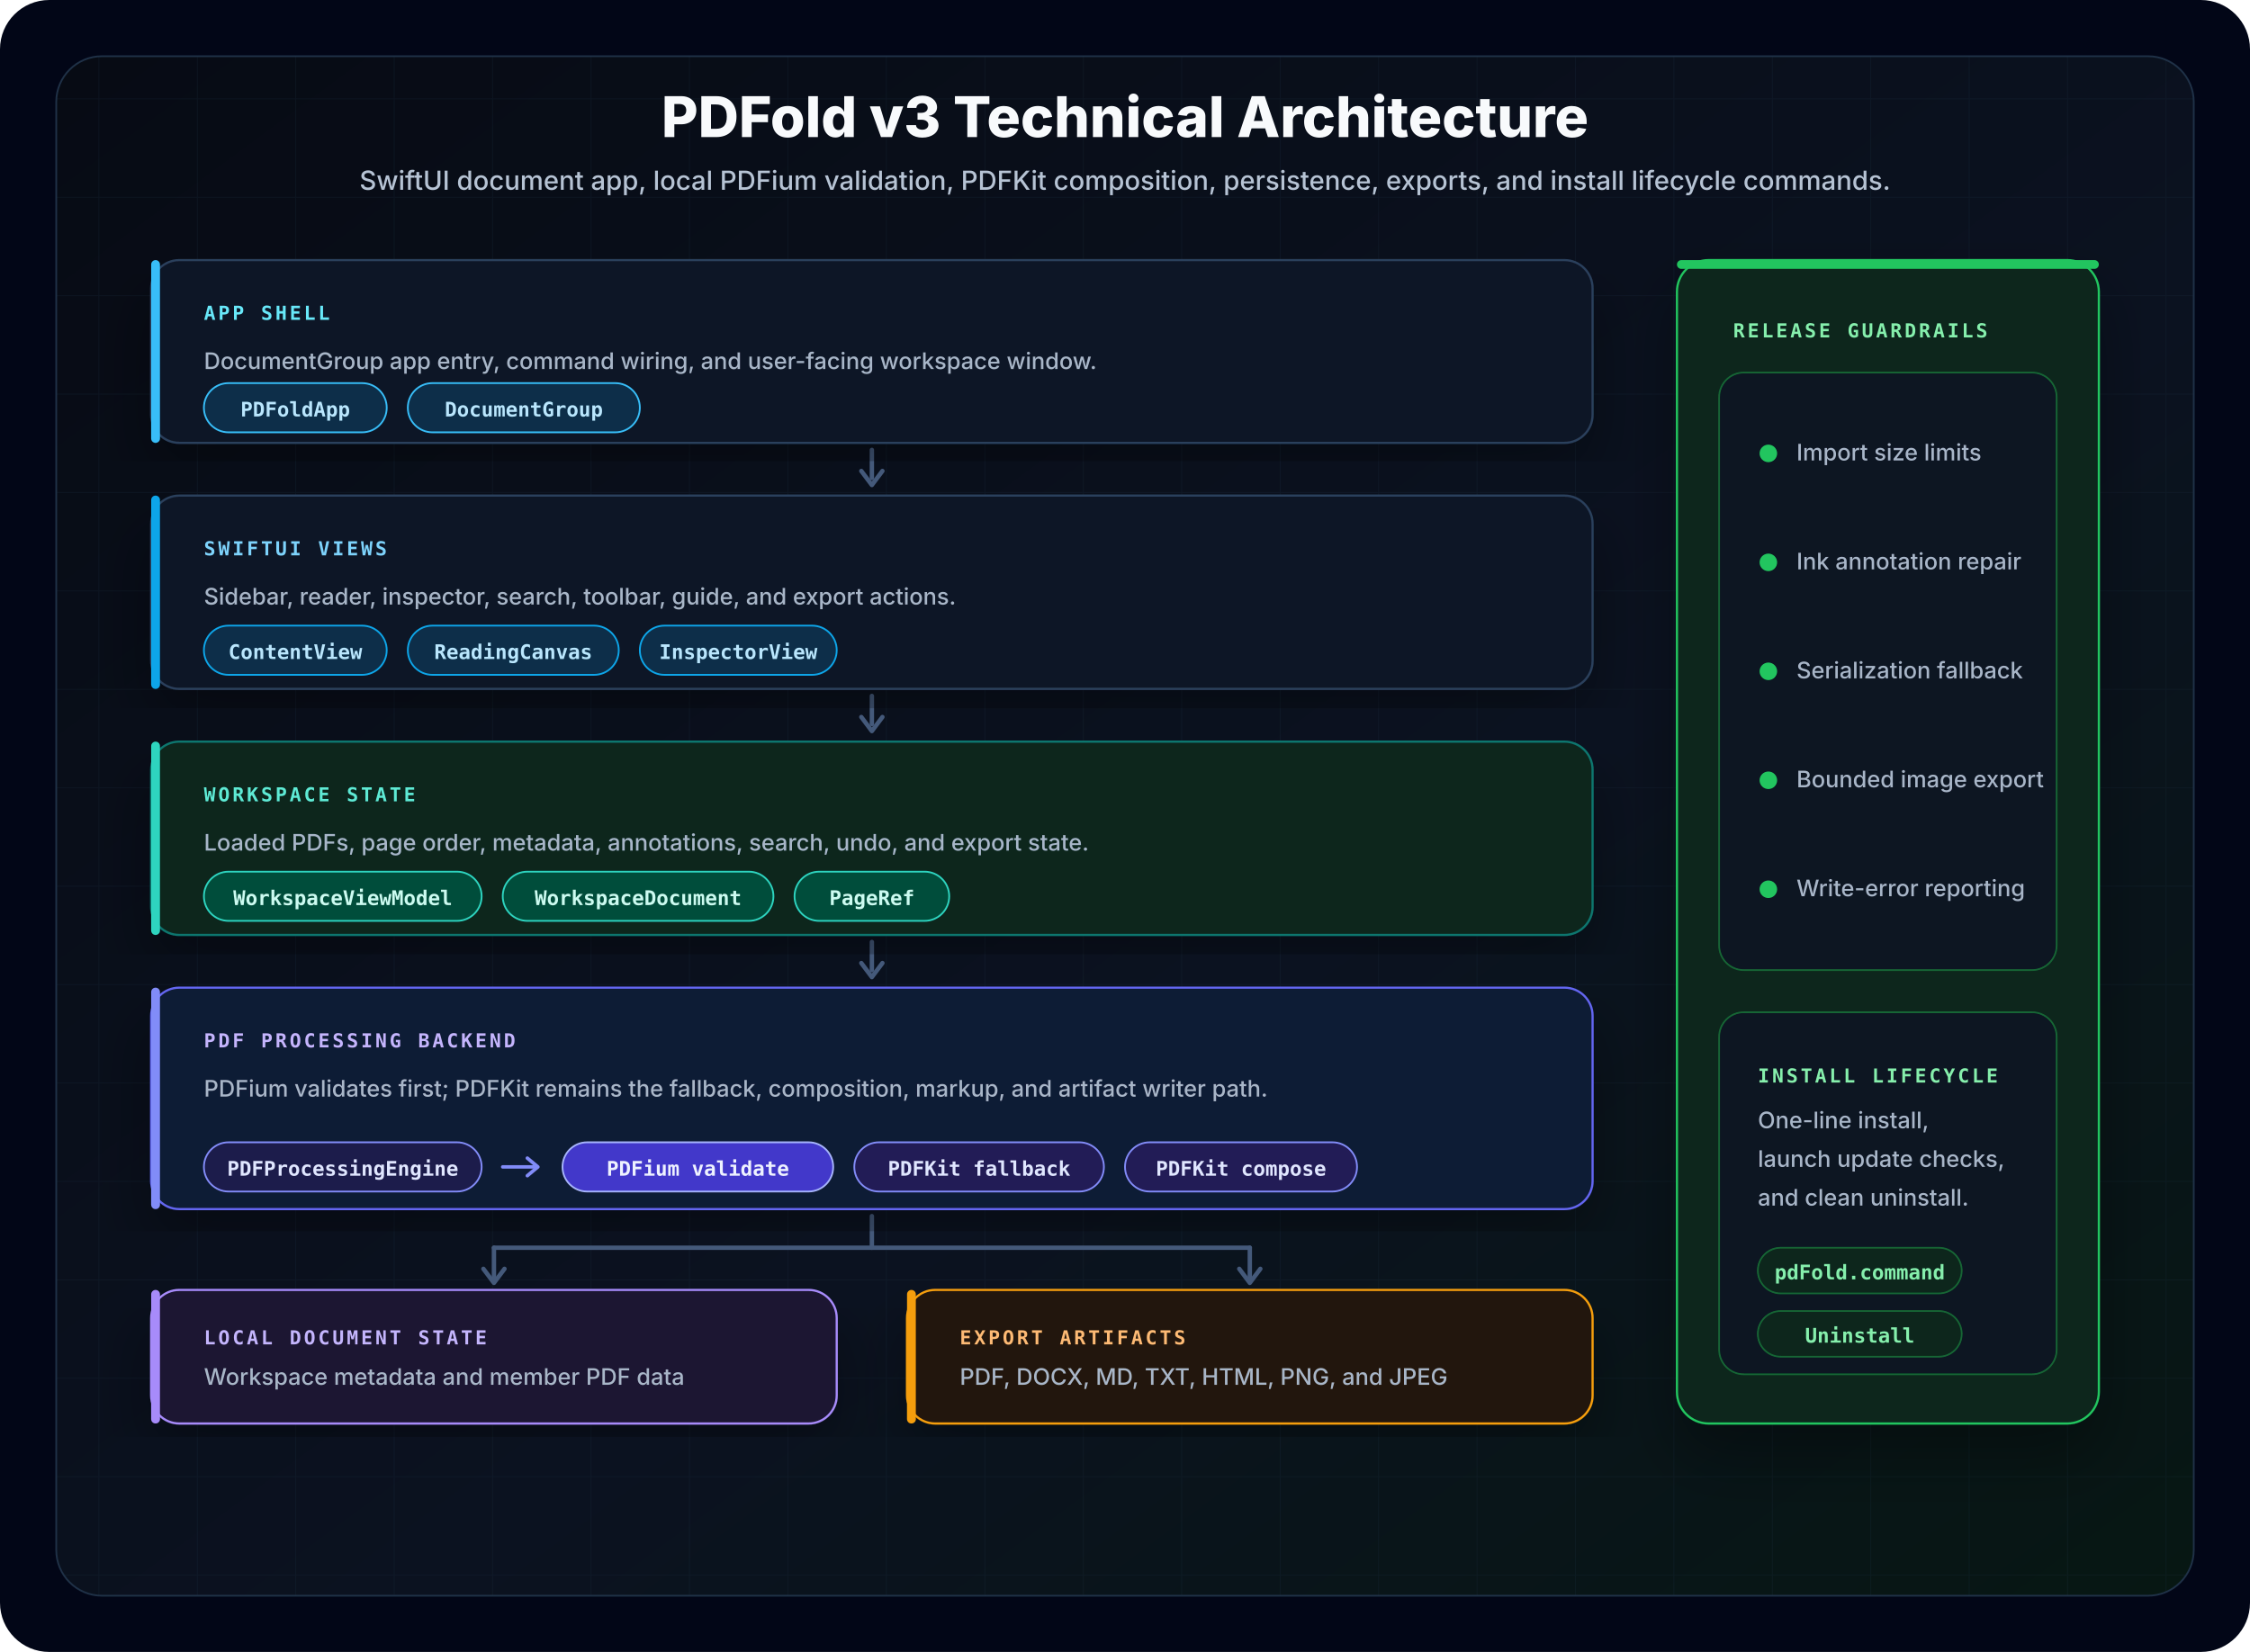
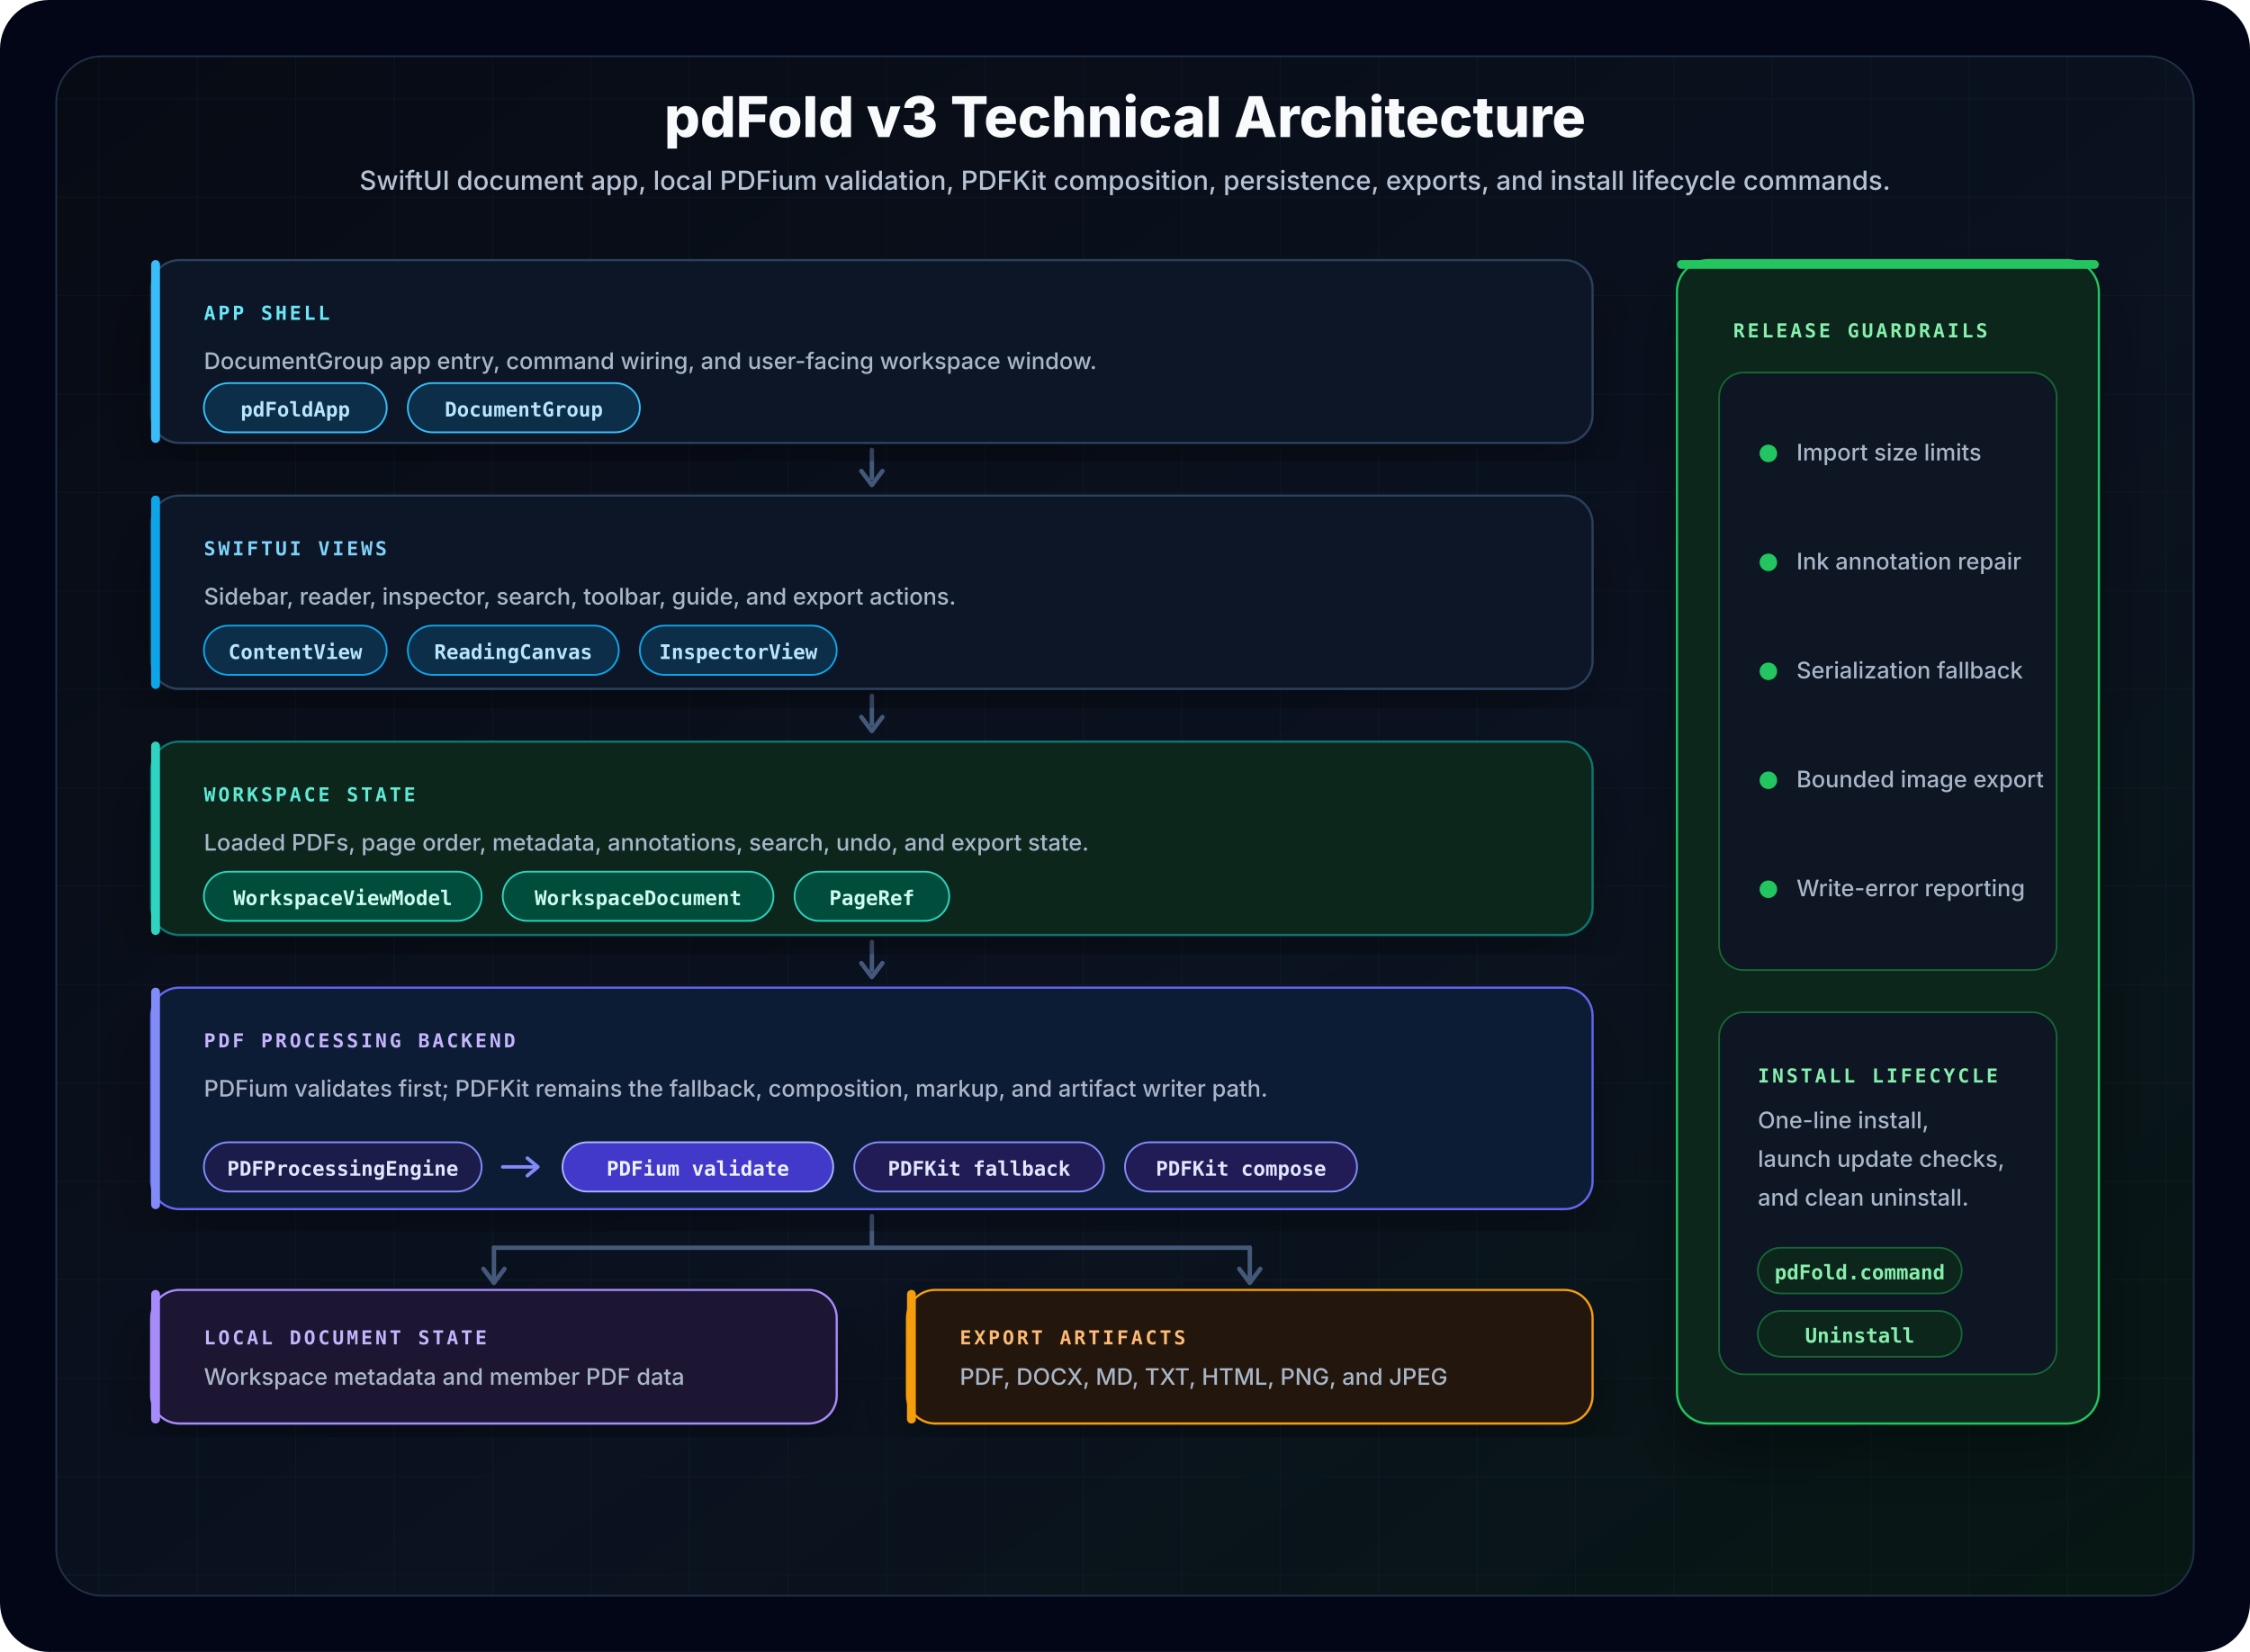
<svg xmlns="http://www.w3.org/2000/svg" width="1280" height="940" viewBox="0 0 1280 940" fill="none" role="img" aria-labelledby="title desc">
  <defs>
    <linearGradient id="bg" x1="0" y1="0" x2="1" y2="1">
      <stop offset="0" stop-color="#070B14" />
      <stop offset="0.58" stop-color="#0B1220" />
      <stop offset="1" stop-color="#071713" />
    </linearGradient>
    <pattern id="grid" width="56" height="56" patternUnits="userSpaceOnUse">
      <path d="M 56 0 L 0 0 0 56" stroke="#1F3147" stroke-width="1" opacity="0.20" />
    </pattern>
    <filter id="shadow" x="-10%" y="-10%" width="120%" height="120%">
      <feDropShadow dx="0" dy="18" stdDeviation="18" flood-color="#000000" flood-opacity="0.34" />
    </filter>
    <style>
      .title { font: 800 32px ui-sans-serif, system-ui, -apple-system, BlinkMacSystemFont, "Segoe UI", sans-serif; fill: #F8FAFC; }
      .subtitle { font: 500 15px ui-sans-serif, system-ui, -apple-system, BlinkMacSystemFont, "Segoe UI", sans-serif; fill: #B6C3D4; }
      .layerTitle { font: 800 17px ui-sans-serif, system-ui, -apple-system, BlinkMacSystemFont, "Segoe UI", sans-serif; fill: #F8FAFC; }
      .body { font: 500 13px ui-sans-serif, system-ui, -apple-system, BlinkMacSystemFont, "Segoe UI", sans-serif; fill: #A8B6C8; }
      .chip { font: 800 11.5px ui-monospace, SFMono-Regular, Menlo, Monaco, Consolas, monospace; }
      .tag { font: 800 11px ui-monospace, SFMono-Regular, Menlo, Monaco, Consolas, monospace; letter-spacing: 1.5px; }
      .layer { fill: #101827; stroke: #2B3F5C; stroke-width: 1.25; }
      .stateLayer { fill: #08251F; stroke: #0F766E; stroke-width: 1.25; }
      .engineLayer { fill: #111A34; stroke: #6366F1; stroke-width: 1.25; }
      .artifactLayer { fill: #1B1430; stroke: #A78BFA; stroke-width: 1.25; }
      .exportLayer { fill: #241609; stroke: #F59E0B; stroke-width: 1.25; }
      .rail { fill: #08251C; stroke: #22C55E; stroke-width: 1.25; }
      .flow { fill: none; stroke: #44597A; stroke-width: 2.5; stroke-linecap: round; stroke-linejoin: round; }
    </style>
  </defs>
  <rect width="1280" height="940" rx="28" fill="#020617" />
  <rect x="32" y="32" width="1216" height="876" rx="26" fill="url(#bg)" />
  <rect x="32" y="32" width="1216" height="876" rx="26" fill="url(#grid)" />
  <rect x="32" y="32" width="1216" height="876" rx="26" stroke="#1F3147" />
-   <text x="640" y="78" text-anchor="middle" class="title">PDFold v3 Technical Architecture</text>
+   <text x="640" y="78" text-anchor="middle" class="title">pdFold v3 Technical Architecture</text>
  <text x="640" y="108" text-anchor="middle" class="subtitle">SwiftUI document app, local PDFium validation, PDFKit composition, persistence, exports, and install lifecycle commands.</text>
  <g>
    <path d="M496 256 V272" class="flow" />
    <path d="M490 268 L496 276 L502 268" class="flow" />
    <path d="M496 396 V412" class="flow" />
    <path d="M490 408 L496 416 L502 408" class="flow" />
    <path d="M496 536 V552" class="flow" />
    <path d="M490 548 L496 556 L502 548" class="flow" />
    <path d="M496 692 V710" class="flow" />
    <path d="M281 710 H711" class="flow" />
    <path d="M281 710 V728" class="flow" />
    <path d="M275 722 L281 730 L287 722" class="flow" />
    <path d="M711 710 V728" class="flow" />
    <path d="M705 722 L711 730 L717 722" class="flow" />
  </g>
  <g transform="translate(86 148)" filter="url(#shadow)">
    <rect width="820" height="104" rx="16" class="layer" />
    <rect width="5" height="104" rx="2.5" fill="#38BDF8" />
    <text x="30" y="34" class="tag" fill="#67E8F9">APP SHELL</text>
    <text x="30" y="62" class="body">DocumentGroup app entry, command wiring, and user-facing workspace window.</text>
    <g transform="translate(30 70)">
      <rect x="0" y="0" width="104" height="28" rx="14" fill="#082F49" stroke="#38BDF8" />
-       <text x="52" y="19" text-anchor="middle" class="chip" fill="#BAE6FD">PDFoldApp</text>
+       <text x="52" y="19" text-anchor="middle" class="chip" fill="#BAE6FD">pdFoldApp</text>
      <rect x="116" y="0" width="132" height="28" rx="14" fill="#082F49" stroke="#38BDF8" />
      <text x="182" y="19" text-anchor="middle" class="chip" fill="#BAE6FD">DocumentGroup</text>
    </g>
  </g>
  <g transform="translate(86 282)" filter="url(#shadow)">
    <rect width="820" height="110" rx="16" class="layer" />
    <rect width="5" height="110" rx="2.5" fill="#0EA5E9" />
    <text x="30" y="34" class="tag" fill="#7DD3FC">SWIFTUI VIEWS</text>
    <text x="30" y="62" class="body">Sidebar, reader, inspector, search, toolbar, guide, and export actions.</text>
    <g transform="translate(30 74)">
      <rect x="0" y="0" width="104" height="28" rx="14" fill="#082F49" stroke="#0EA5E9" />
      <text x="52" y="19" text-anchor="middle" class="chip" fill="#BAE6FD">ContentView</text>
      <rect x="116" y="0" width="120" height="28" rx="14" fill="#082F49" stroke="#0EA5E9" />
      <text x="176" y="19" text-anchor="middle" class="chip" fill="#BAE6FD">ReadingCanvas</text>
      <rect x="248" y="0" width="112" height="28" rx="14" fill="#082F49" stroke="#0EA5E9" />
      <text x="304" y="19" text-anchor="middle" class="chip" fill="#BAE6FD">InspectorView</text>
    </g>
  </g>
  <g transform="translate(86 422)" filter="url(#shadow)">
    <rect width="820" height="110" rx="16" class="stateLayer" />
    <rect width="5" height="110" rx="2.5" fill="#2DD4BF" />
    <text x="30" y="34" class="tag" fill="#5EEAD4">WORKSPACE STATE</text>
    <text x="30" y="62" class="body">Loaded PDFs, page order, metadata, annotations, search, undo, and export state.</text>
    <g transform="translate(30 74)">
      <rect x="0" y="0" width="158" height="28" rx="14" fill="#064E3B" stroke="#2DD4BF" />
      <text x="79" y="19" text-anchor="middle" class="chip" fill="#CCFBF1">WorkspaceViewModel</text>
      <rect x="170" y="0" width="154" height="28" rx="14" fill="#064E3B" stroke="#2DD4BF" />
      <text x="247" y="19" text-anchor="middle" class="chip" fill="#CCFBF1">WorkspaceDocument</text>
      <rect x="336" y="0" width="88" height="28" rx="14" fill="#064E3B" stroke="#2DD4BF" />
      <text x="380" y="19" text-anchor="middle" class="chip" fill="#CCFBF1">PageRef</text>
    </g>
  </g>
  <g transform="translate(86 562)" filter="url(#shadow)">
    <rect width="820" height="126" rx="16" class="engineLayer" />
    <rect width="5" height="126" rx="2.5" fill="#818CF8" />
    <text x="30" y="34" class="tag" fill="#C4B5FD">PDF PROCESSING BACKEND</text>
    <text x="30" y="62" class="body">PDFium validates first; PDFKit remains the fallback, composition, markup, and artifact writer path.</text>
    <g transform="translate(30 88)">
      <rect x="0" y="0" width="158" height="28" rx="14" fill="#1E1B4B" stroke="#818CF8" />
      <text x="79" y="19" text-anchor="middle" class="chip" fill="#E0E7FF">PDFProcessingEngine</text>
      <path d="M170 14 H188" stroke="#818CF8" stroke-width="2" stroke-linecap="round" />
      <path d="M184 9 L190 14 L184 19" stroke="#818CF8" stroke-width="2" stroke-linecap="round" stroke-linejoin="round" />
      <rect x="204" y="0" width="154" height="28" rx="14" fill="#4338CA" stroke="#A5B4FC" />
      <text x="281" y="19" text-anchor="middle" class="chip" fill="#EEF2FF">PDFium validate</text>
      <rect x="370" y="0" width="142" height="28" rx="14" fill="#241B56" stroke="#818CF8" />
      <text x="441" y="19" text-anchor="middle" class="chip" fill="#E0E7FF">PDFKit fallback</text>
      <rect x="524" y="0" width="132" height="28" rx="14" fill="#241B56" stroke="#818CF8" />
      <text x="590" y="19" text-anchor="middle" class="chip" fill="#E0E7FF">PDFKit compose</text>
    </g>
  </g>
  <g transform="translate(86 734)" filter="url(#shadow)">
    <rect width="390" height="76" rx="16" class="artifactLayer" />
    <rect width="5" height="76" rx="2.5" fill="#A78BFA" />
    <text x="30" y="31" class="tag" fill="#C4B5FD">LOCAL DOCUMENT STATE</text>
    <text x="30" y="54" class="body">Workspace metadata and member PDF data</text>
  </g>
  <g transform="translate(516 734)" filter="url(#shadow)">
    <rect width="390" height="76" rx="16" class="exportLayer" />
    <rect width="5" height="76" rx="2.5" fill="#F59E0B" />
    <text x="30" y="31" class="tag" fill="#FDBA74">EXPORT ARTIFACTS</text>
    <text x="30" y="54" class="body">PDF, DOCX, MD, TXT, HTML, PNG, and JPEG</text>
  </g>
  <g transform="translate(954 148)" filter="url(#shadow)">
    <rect width="240" height="662" rx="18" class="rail" />
    <rect width="240" height="5" rx="2.5" fill="#22C55E" />
    <text x="32" y="44" class="tag" fill="#86EFAC">RELEASE GUARDRAILS</text>
    <rect x="24" y="64" width="192" height="340" rx="14" fill="#0B1220" stroke="#166534" />
    <g transform="translate(46 110)">
      <circle cx="6" cy="0" r="5" fill="#22C55E" />
      <text x="22" y="4" class="body">Import size limits</text>
      <circle cx="6" cy="62" r="5" fill="#22C55E" />
      <text x="22" y="66" class="body">Ink annotation repair</text>
      <circle cx="6" cy="124" r="5" fill="#22C55E" />
      <text x="22" y="128" class="body">Serialization fallback</text>
      <circle cx="6" cy="186" r="5" fill="#22C55E" />
      <text x="22" y="190" class="body">Bounded image export</text>
      <circle cx="6" cy="248" r="5" fill="#22C55E" />
      <text x="22" y="252" class="body">Write-error reporting</text>
    </g>
    <rect x="24" y="428" width="192" height="206" rx="14" fill="#0B1220" stroke="#166534" />
    <text x="46" y="468" class="tag" fill="#86EFAC">INSTALL LIFECYCLE</text>
    <text x="46" y="494" class="body">One-line install,</text>
    <text x="46" y="516" class="body">launch update checks,</text>
    <text x="46" y="538" class="body">and clean uninstall.</text>
    <g transform="translate(46 562)">
      <rect x="0" y="0" width="116" height="26" rx="13" fill="#08251C" stroke="#166534" />
      <text x="58" y="18" text-anchor="middle" class="chip" fill="#86EFAC">pdFold.command</text>
      <rect x="0" y="36" width="116" height="26" rx="13" fill="#08251C" stroke="#166534" />
      <text x="58" y="54" text-anchor="middle" class="chip" fill="#86EFAC">Uninstall</text>
    </g>
  </g>
</svg>
